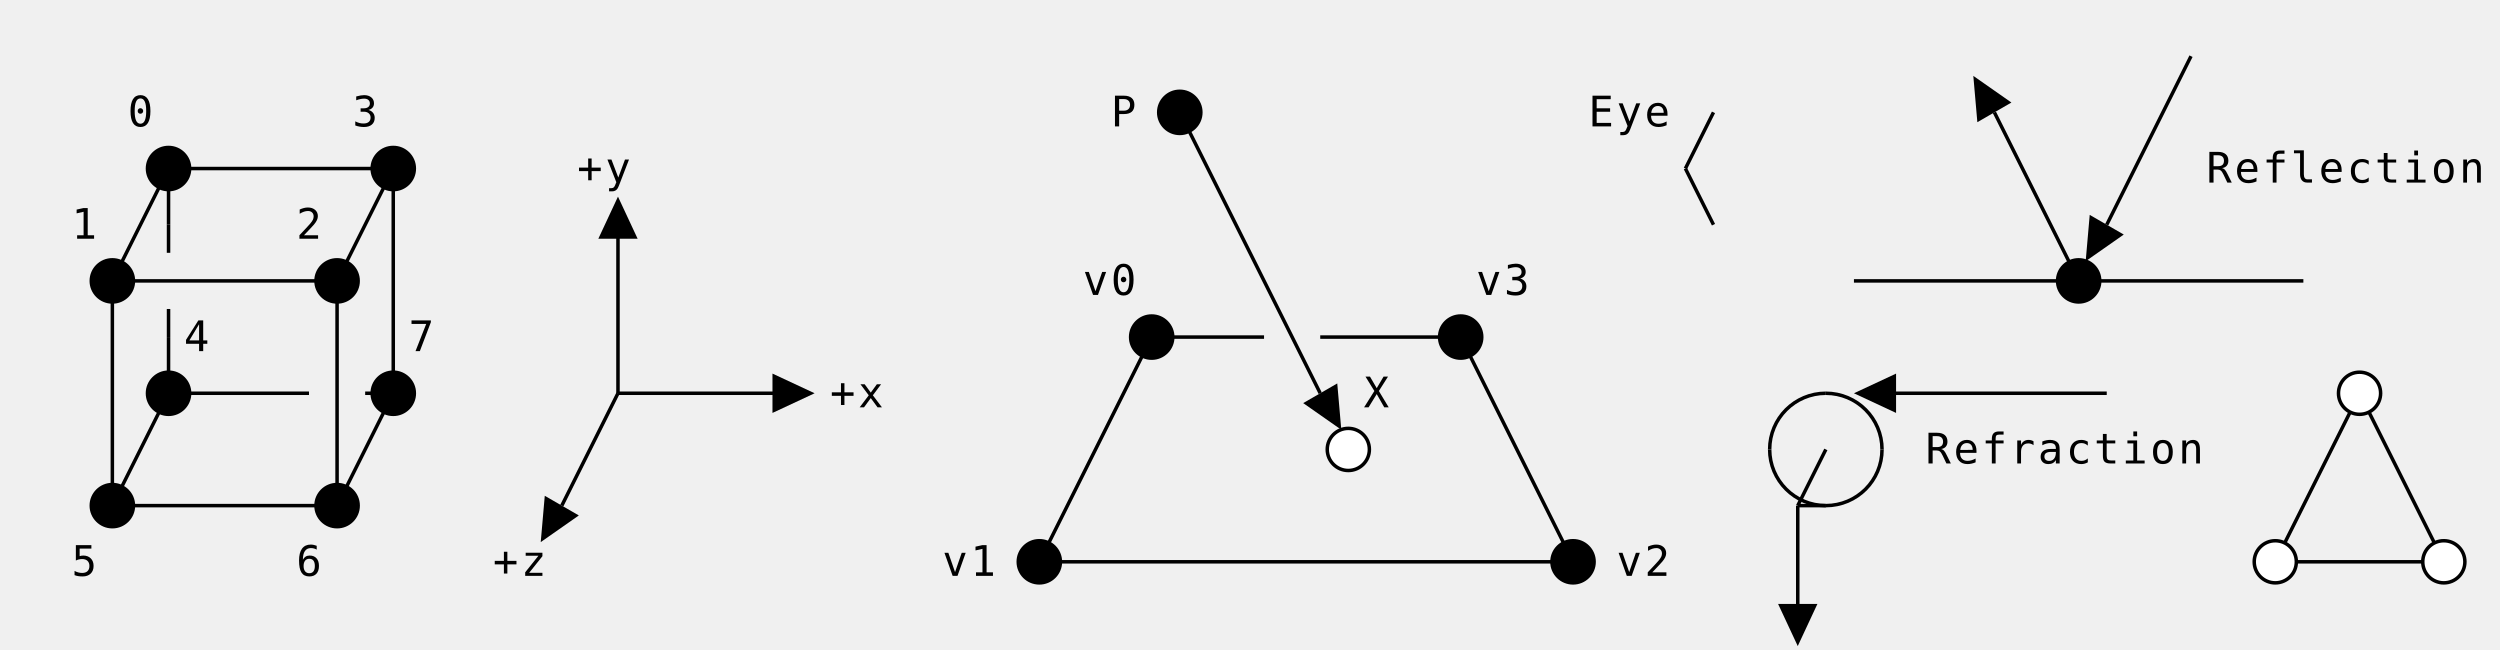
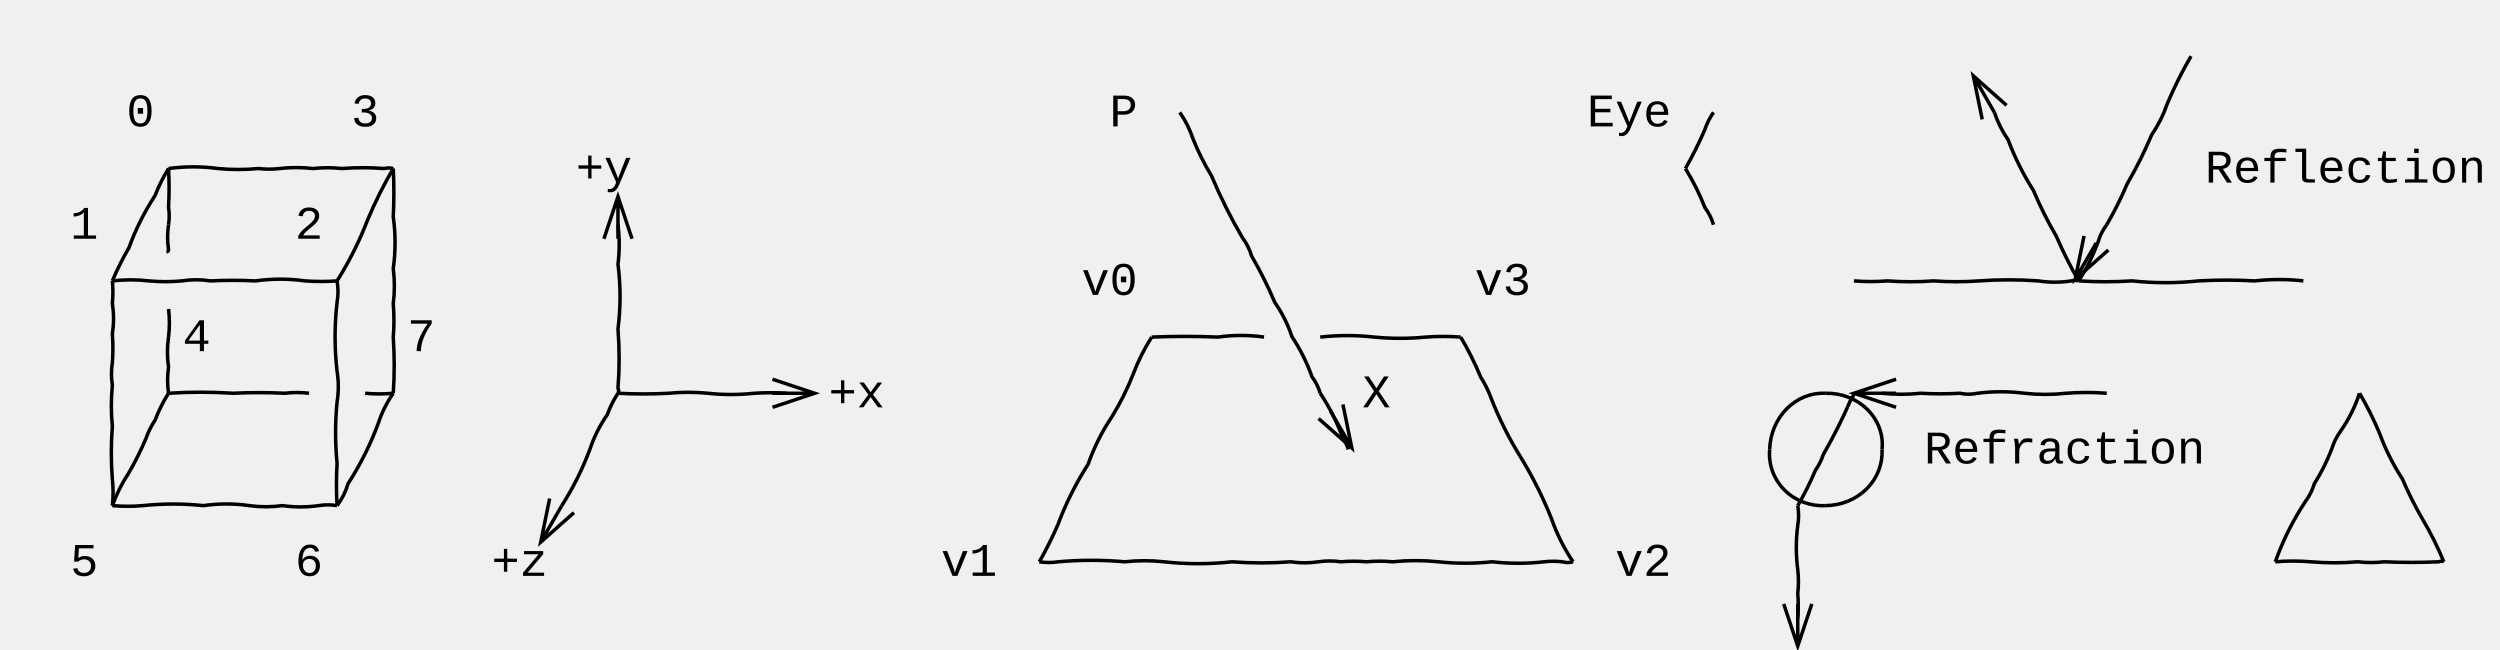
<svg xmlns="http://www.w3.org/2000/svg" class="diagram" version="1.1" height="185" width="712">
  <g transform="translate(8,16)">
-     <path d="M 40,32 L 104,32" style="fill:none;stroke:#000;" />
-     <path d="M 24,64 L 88,64" style="fill:none;stroke:#000;" />
-     <path d="M 520,64 L 584,64" style="fill:none;stroke:#000;" />
-     <path d="M 584,64 L 648,64" style="fill:none;stroke:#000;" />
-     <path d="M 320,80 L 352,80" style="fill:none;stroke:#000;" />
-     <path d="M 368,80 L 408,80" style="fill:none;stroke:#000;" />
-     <path d="M 40,96 L 80,96" style="fill:none;stroke:#000;" />
-     <path d="M 96,96 L 104,96" style="fill:none;stroke:#000;" />
-     <path d="M 168,96 L 216,96" style="fill:none;stroke:#000;" />
-     <path d="M 528,96 L 592,96" style="fill:none;stroke:#000;" />
-     <path d="M 24,128 L 88,128" style="fill:none;stroke:#000;" />
-     <path d="M 504,128 L 512,128" style="fill:none;stroke:#000;" />
-     <path d="M 288,144 L 440,144" style="fill:none;stroke:#000;" />
-     <path d="M 640,144 L 688,144" style="fill:none;stroke:#000;" />
-     <path d="M 24,64 L 24,128" style="fill:none;stroke:#000;" />
-     <path d="M 40,32 L 40,48" style="fill:none;stroke:#000;" />
-     <path d="M 40,80 L 40,96" style="fill:none;stroke:#000;" />
-     <path d="M 88,64 L 88,128" style="fill:none;stroke:#000;" />
-     <path d="M 104,32 L 104,96" style="fill:none;stroke:#000;" />
-     <path d="M 168,48 L 168,96" style="fill:none;stroke:#000;" />
-     <path d="M 504,128 L 504,160" style="fill:none;stroke:#000;" />
-     <path d="M 24,64 L 40,32" style="fill:none;stroke:#000;" />
-     <path d="M 24,128 L 40,96" style="fill:none;stroke:#000;" />
-     <path d="M 88,64 L 104,32" style="fill:none;stroke:#000;" />
-     <path d="M 88,128 L 104,96" style="fill:none;stroke:#000;" />
-     <path d="M 152,128 L 168,96" style="fill:none;stroke:#000;" />
-     <path d="M 288,144 L 320,80" style="fill:none;stroke:#000;" />
-     <path d="M 472,32 L 480,16" style="fill:none;stroke:#000;" />
-     <path d="M 504,128 L 512,112" style="fill:none;stroke:#000;" />
-     <path d="M 592,48 L 616,0" style="fill:none;stroke:#000;" />
-     <path d="M 640,144 L 664,96" style="fill:none;stroke:#000;" />
-     <path d="M 328,16 L 368,96" style="fill:none;stroke:#000;" />
-     <path d="M 408,80 L 440,144" style="fill:none;stroke:#000;" />
-     <path d="M 472,32 L 480,48" style="fill:none;stroke:#000;" />
-     <path d="M 560,16 L 584,64" style="fill:none;stroke:#000;" />
-     <path d="M 664,96 L 688,144" style="fill:none;stroke:#000;" />
-     <path d="M 40,48 L 40,56" style="fill:none;stroke:#000;" />
-     <path d="M 40,72 L 40,80" style="fill:none;stroke:#000;" />
-     <polygon points="164,128 152,122.4 152,133.6" style="fill:#000" transform="rotate(120, 152, 128)" />
-     <polygon points="176,48 164,42.4 164,53.6" style="fill:#000" transform="rotate(270, 168, 48)" />
-     <polygon points="224,96 212,90.4 212,101.6" style="fill:#000" transform="rotate(0, 216, 96)" />
-     <polygon points="380,96 368,90.4 368,101.6" style="fill:#000" transform="rotate(60, 368, 96)" />
-     <polygon points="512,160 500,154.4 500,165.6" style="fill:#000" transform="rotate(90, 504, 160)" />
-     <polygon points="536,96 524,90.4 524,101.6" style="fill:#000" transform="rotate(180, 528, 96)" />
-     <polygon points="572,16 560,10.4 560,21.6" style="fill:#000" transform="rotate(240, 560, 16)" />
-     <polygon points="604,48 592,42.4 592,53.6" style="fill:#000" transform="rotate(120, 592, 48)" />
-     <path d="M 512,96 A 16,16 0 0,0 496,112" style="fill:none;stroke:#000;" />
-     <path d="M 512,96 A 16,16 0 0,1 528,112" style="fill:none;stroke:#000;" />
-     <path d="M 496,112 A 16,16 0 0,0 512,128" style="fill:none;stroke:#000;" />
-     <path d="M 528,112 A 16,16 0 0,1 512,128" style="fill:none;stroke:#000;" />
-     <circle cx="24" cy="64" r="6" style="fill:#000;stroke:#000;" />
-     <circle cx="24" cy="128" r="6" style="fill:#000;stroke:#000;" />
-     <circle cx="40" cy="32" r="6" style="fill:#000;stroke:#000;" />
-     <circle cx="40" cy="96" r="6" style="fill:#000;stroke:#000;" />
-     <circle cx="88" cy="64" r="6" style="fill:#000;stroke:#000;" />
-     <circle cx="88" cy="128" r="6" style="fill:#000;stroke:#000;" />
-     <circle cx="104" cy="32" r="6" style="fill:#000;stroke:#000;" />
-     <circle cx="104" cy="96" r="6" style="fill:#000;stroke:#000;" />
-     <circle cx="288" cy="144" r="6" style="fill:#000;stroke:#000;" />
-     <circle cx="320" cy="80" r="6" style="fill:#000;stroke:#000;" />
-     <circle cx="328" cy="16" r="6" style="fill:#000;stroke:#000;" />
-     <circle cx="376" cy="112" r="6" style="fill:#fff;stroke:#000;" />
-     <circle cx="408" cy="80" r="6" style="fill:#000;stroke:#000;" />
-     <circle cx="440" cy="144" r="6" style="fill:#000;stroke:#000;" />
-     <circle cx="584" cy="64" r="6" style="fill:#000;stroke:#000;" />
-     <circle cx="640" cy="144" r="6" style="fill:#fff;stroke:#000;" />
-     <circle cx="664" cy="96" r="6" style="fill:#fff;stroke:#000;" />
-     <circle cx="688" cy="144" r="6" style="fill:#fff;stroke:#000;" />
-     <text text-anchor="middle" font-family="Menlo,Lucida Console,monospace" x="640" y="36" style="fill:#000;font-size:1em">f</text>
-     <text text-anchor="middle" font-family="Menlo,Lucida Console,monospace" x="240" y="100" style="fill:#000;font-size:1em">x</text>
-     <text text-anchor="middle" font-family="Menlo,Lucida Console,monospace" x="544" y="116" style="fill:#000;font-size:1em">R</text>
-     <text text-anchor="middle" font-family="Menlo,Lucida Console,monospace" x="264" y="148" style="fill:#000;font-size:1em">v</text>
-     <text text-anchor="middle" font-family="Menlo,Lucida Console,monospace" x="672" y="36" style="fill:#000;font-size:1em">t</text>
-     <text text-anchor="middle" font-family="Menlo,Lucida Console,monospace" x="16" y="52" style="fill:#000;font-size:1em">1</text>
-     <text text-anchor="middle" font-family="Menlo,Lucida Console,monospace" x="136" y="148" style="fill:#000;font-size:1em">+</text>
-     <text text-anchor="middle" font-family="Menlo,Lucida Console,monospace" x="144" y="148" style="fill:#000;font-size:1em">z</text>
-     <text text-anchor="middle" font-family="Menlo,Lucida Console,monospace" x="272" y="148" style="fill:#000;font-size:1em">1</text>
-     <text text-anchor="middle" font-family="Menlo,Lucida Console,monospace" x="456" y="148" style="fill:#000;font-size:1em">v</text>
-     <text text-anchor="middle" font-family="Menlo,Lucida Console,monospace" x="456" y="20" style="fill:#000;font-size:1em">y</text>
-     <text text-anchor="middle" font-family="Menlo,Lucida Console,monospace" x="464" y="20" style="fill:#000;font-size:1em">e</text>
-     <text text-anchor="middle" font-family="Menlo,Lucida Console,monospace" x="696" y="36" style="fill:#000;font-size:1em">n</text>
-     <text text-anchor="middle" font-family="Menlo,Lucida Console,monospace" x="416" y="68" style="fill:#000;font-size:1em">v</text>
-     <text text-anchor="middle" font-family="Menlo,Lucida Console,monospace" x="48" y="84" style="fill:#000;font-size:1em">4</text>
-     <text text-anchor="middle" font-family="Menlo,Lucida Console,monospace" x="568" y="116" style="fill:#000;font-size:1em">r</text>
-     <text text-anchor="middle" font-family="Menlo,Lucida Console,monospace" x="616" y="116" style="fill:#000;font-size:1em">n</text>
-     <text text-anchor="middle" font-family="Menlo,Lucida Console,monospace" x="16" y="148" style="fill:#000;font-size:1em">5</text>
-     <text text-anchor="middle" font-family="Menlo,Lucida Console,monospace" x="448" y="20" style="fill:#000;font-size:1em">E</text>
-     <text text-anchor="middle" font-family="Menlo,Lucida Console,monospace" x="632" y="36" style="fill:#000;font-size:1em">e</text>
-     <text text-anchor="middle" font-family="Menlo,Lucida Console,monospace" x="664" y="36" style="fill:#000;font-size:1em">c</text>
-     <text text-anchor="middle" font-family="Menlo,Lucida Console,monospace" x="80" y="52" style="fill:#000;font-size:1em">2</text>
-     <text text-anchor="middle" font-family="Menlo,Lucida Console,monospace" x="232" y="100" style="fill:#000;font-size:1em">+</text>
-     <text text-anchor="middle" font-family="Menlo,Lucida Console,monospace" x="384" y="100" style="fill:#000;font-size:1em">X</text>
-     <text text-anchor="middle" font-family="Menlo,Lucida Console,monospace" x="608" y="116" style="fill:#000;font-size:1em">o</text>
-     <text text-anchor="middle" font-family="Menlo,Lucida Console,monospace" x="80" y="148" style="fill:#000;font-size:1em">6</text>
-     <text text-anchor="middle" font-family="Menlo,Lucida Console,monospace" x="160" y="36" style="fill:#000;font-size:1em">+</text>
-     <text text-anchor="middle" font-family="Menlo,Lucida Console,monospace" x="112" y="84" style="fill:#000;font-size:1em">7</text>
-     <text text-anchor="middle" font-family="Menlo,Lucida Console,monospace" x="656" y="36" style="fill:#000;font-size:1em">e</text>
-     <text text-anchor="middle" font-family="Menlo,Lucida Console,monospace" x="680" y="36" style="fill:#000;font-size:1em">i</text>
-     <text text-anchor="middle" font-family="Menlo,Lucida Console,monospace" x="312" y="68" style="fill:#000;font-size:1em">0</text>
-     <text text-anchor="middle" font-family="Menlo,Lucida Console,monospace" x="552" y="116" style="fill:#000;font-size:1em">e</text>
-     <text text-anchor="middle" font-family="Menlo,Lucida Console,monospace" x="592" y="116" style="fill:#000;font-size:1em">t</text>
-     <text text-anchor="middle" font-family="Menlo,Lucida Console,monospace" x="464" y="148" style="fill:#000;font-size:1em">2</text>
-     <text text-anchor="middle" font-family="Menlo,Lucida Console,monospace" x="32" y="20" style="fill:#000;font-size:1em">0</text>
-     <text text-anchor="middle" font-family="Menlo,Lucida Console,monospace" x="168" y="36" style="fill:#000;font-size:1em">y</text>
-     <text text-anchor="middle" font-family="Menlo,Lucida Console,monospace" x="624" y="36" style="fill:#000;font-size:1em">R</text>
-     <text text-anchor="middle" font-family="Menlo,Lucida Console,monospace" x="304" y="68" style="fill:#000;font-size:1em">v</text>
-     <text text-anchor="middle" font-family="Menlo,Lucida Console,monospace" x="424" y="68" style="fill:#000;font-size:1em">3</text>
-     <text text-anchor="middle" font-family="Menlo,Lucida Console,monospace" x="576" y="116" style="fill:#000;font-size:1em">a</text>
-     <text text-anchor="middle" font-family="Menlo,Lucida Console,monospace" x="600" y="116" style="fill:#000;font-size:1em">i</text>
-     <text text-anchor="middle" font-family="Menlo,Lucida Console,monospace" x="96" y="20" style="fill:#000;font-size:1em">3</text>
-     <text text-anchor="middle" font-family="Menlo,Lucida Console,monospace" x="312" y="20" style="fill:#000;font-size:1em">P</text>
-     <text text-anchor="middle" font-family="Menlo,Lucida Console,monospace" x="648" y="36" style="fill:#000;font-size:1em">l</text>
-     <text text-anchor="middle" font-family="Menlo,Lucida Console,monospace" x="688" y="36" style="fill:#000;font-size:1em">o</text>
-     <text text-anchor="middle" font-family="Menlo,Lucida Console,monospace" x="560" y="116" style="fill:#000;font-size:1em">f</text>
-     <text text-anchor="middle" font-family="Menlo,Lucida Console,monospace" x="584" y="116" style="fill:#000;font-size:1em">c</text>
+     <path d="M 40,32 Q 47.035,31.038 54.07,32 Q 59.853,32.546 65.636,32 Q 68.628,32.347 71.62,32 Q 76.377,31.455 81.134,32 Q 85.241,31.544 89.348,32 Q 95.364,31.53 101.381,32 Q 102.691,31.671 104,32 " style="fill:none;stroke:#000;" />
+     <path d="M 24,64 Q 29.207,63.403 34.413,64 Q 39.111,64.44 43.81,64 Q 47.859,63.35 51.909,64 Q 58.337,63.682 64.766,64 Q 71.82,63.012 78.875,64 Q 83.437,64.327 88,64 " style="fill:none;stroke:#000;" />
+     <path d="M 520,64 Q 524.761,64.382 529.523,64 Q 536.104,64.483 542.685,64 Q 549.165,64.464 555.644,64 Q 564.058,63.396 572.473,64 Q 577.201,64.723 581.93,64 Q 582.965,63.692 584,64 " style="fill:none;stroke:#000;" />
+     <path d="M 584,64 Q 591.608,64.484 599.216,64 Q 608.713,65.004 618.209,64 Q 626.186,63.554 634.162,64 Q 641.081,63.228 648,64 " style="fill:none;stroke:#000;" />
+     <path d="M 320,80 Q 329.417,79.614 338.833,80 Q 345.417,79.071 352,80 " style="fill:none;stroke:#000;" />
+     <path d="M 368,80 Q 375.681,79.154 383.363,80 Q 390.734,80.707 398.105,80 Q 403.052,79.635 408,80 " style="fill:none;stroke:#000;" />
+     <path d="M 40,96 Q 49.223,95.403 58.445,96 Q 65.779,95.637 73.113,96 Q 76.557,95.573 80,96 " style="fill:none;stroke:#000;" />
+     <path d="M 96,96 Q 100,96.375 104,96 " style="fill:none;stroke:#000;" />
+     <path d="M 168,96 Q 175.211,96.391 182.421,96 Q 187.999,95.457 193.576,96 Q 200.202,96.713 206.829,96 Q 211.414,95.7 216,96 " style="fill:none;stroke:#000;" />
+     <path d="M 528,96 Q 533.5,96.574 539,96 Q 544.572,96.317 550.144,96 Q 552.665,96.531 555.187,96 Q 561.882,95.154 568.578,96 Q 574.516,96.656 580.454,96 Q 586.227,95.556 592,96 " style="fill:none;stroke:#000;" />
+     <path d="M 24,128 Q 28.356,128.376 32.712,128 Q 41.32,127.103 49.928,128 Q 56.472,127.062 63.016,128 Q 67.721,128.654 72.426,128 Q 77.594,128.73 82.763,128 Q 85.381,127.569 88,128 " style="fill:none;stroke:#000;" />
+     <path d="M 288,144 Q 290.689,144.405 293.378,144 Q 302.85,143.158 312.322,144 Q 317.91,143.391 323.499,144 Q 333.183,145.072 342.868,144 Q 351.241,144.629 359.613,144 Q 363.539,144.59 367.464,144 Q 370.702,143.532 373.94,144 Q 377.578,143.672 381.217,144 Q 384.915,143.649 388.612,144 Q 395.155,143.326 401.698,144 Q 409.329,144.798 416.961,144 Q 424.368,144.831 431.775,144 Q 434.371,143.692 436.967,144 Q 438.484,144.425 440,144 " style="fill:none;stroke:#000;" />
+     <path d="M 640,144 Q 645.082,143.571 650.165,144 Q 656.827,144.568 663.49,144 Q 667.255,144.425 671.02,144 Q 678.772,144.345 686.524,144 Q 687.262,143.692 688,144 " style="fill:none;stroke:#000;" />
+     <path d="M 24,64 Q 24.317,67.191 24,70.382 Q 24.672,74.762 24,79.143 Q 24.309,83.237 24,87.332 Q 23.494,90.529 24,93.726 Q 23.414,99.59 24,105.453 Q 23.398,112.992 24,120.531 Q 24.419,124.265 24,128 " style="fill:none;stroke:#000;" />
+     <path d="M 40,32 Q 40.311,37.503 40,43.006 Q 40.385,45.503 40,48 " style="fill:none;stroke:#000;" />
+     <path d="M 40,80 Q 39.373,84.272 40,88.545 Q 39.467,92.272 40,96 " style="fill:none;stroke:#000;" />
+     <path d="M 88,64 Q 88.52,67.043 88,70.087 Q 86.867,79.92 88,89.753 Q 88.698,94.112 88,98.471 Q 87.148,107.234 88,115.997 Q 87.642,121.999 88,128 " style="fill:none;stroke:#000;" />
+     <path d="M 104,32 Q 104.347,38.879 104,45.758 Q 105.026,53.126 104,60.495 Q 104.63,65.486 104,70.476 Q 104.389,75.305 104,80.134 Q 104.546,88.067 104,96 " style="fill:none;stroke:#000;" />
+     <path d="M 168,48 Q 168.705,53.63 168,59.26 Q 169.183,68.478 168,77.697 Q 168.657,86.134 168,94.572 Q 168.365,95.286 168,96 " style="fill:none;stroke:#000;" />
+     <path d="M 504,128 Q 504.486,130.822 504,133.644 Q 503.173,139.92 504,146.196 Q 504.39,149.629 504,153.062 Q 504.303,156.531 504,160 " style="fill:none;stroke:#000;" />
+     <path d="M 24,64 Q 26.044,59.122 28.72,54.56 Q 31.566,46.733 36.121,39.759 Q 37.709,35.704 40,32 " style="fill:none;stroke:#000;" />
+     <path d="M 24,128 Q 25.752,123.137 28.592,118.817 Q 31.425,113.971 33.602,108.796 Q 34.573,106.035 36.199,103.602 Q 37.698,99.601 40,96 " style="fill:none;stroke:#000;" />
+     <path d="M 88,64 Q 93.222,55.693 96.735,46.531 Q 99.879,39.021 104,32 " style="fill:none;stroke:#000;" />
+     <path d="M 88,128 Q 90.133,125.147 91.136,121.729 Q 96.418,113.582 99.766,104.467 Q 101.263,99.924 104,96 " style="fill:none;stroke:#000;" />
+     <path d="M 152,128 Q 156.822,120.444 159.974,112.053 Q 161.738,106.722 164.944,102.112 Q 166.116,98.878 168,96 " style="fill:none;stroke:#000;" />
+     <path d="M 288,144 Q 290.928,138.874 293.272,133.456 Q 296.667,124.376 301.894,116.213 Q 304.408,109.059 308.622,102.755 Q 312.244,96.92 314.74,90.521 Q 316.833,84.992 320,80 " style="fill:none;stroke:#000;" />
+     <path d="M 472,32 Q 475.069,26.624 477.528,20.943 Q 478.404,18.292 480,16 " style="fill:none;stroke:#000;" />
+     <path d="M 504,128 Q 506.83,123.134 509.025,117.95 Q 510.488,115.849 511.291,113.418 Q 515.752,105.68 519.265,97.469 Q 519.914,96.875 520,96 " style="fill:none;stroke:#000;" />
+     <path d="M 592,48 Q 595.278,42.371 597.815,36.371 Q 601.745,29.628 604.781,22.438 Q 607.628,18.257 609.265,13.47 Q 612.209,6.524 616,0 " style="fill:none;stroke:#000;" />
+     <path d="M 640,144 Q 643.262,134.87 648.608,126.783 Q 650.319,124.483 651.133,121.734 Q 654.123,117.017 656.103,111.794 Q 656.939,109.076 658.612,106.776 Q 662.092,101.781 664,96 " style="fill:none;stroke:#000;" />
+     <path d="M 328,16 Q 330.427,19.504 331.774,23.549 Q 333.956,29.028 337.03,34.06 Q 340.866,43.205 345.881,51.761 Q 347.629,54.083 348.438,56.875 Q 352.176,63.314 355.084,70.168 Q 358.228,74.669 359.942,79.884 Q 363.512,85.258 365.669,91.338 Q 367.266,93.453 368,96 " style="fill:none;stroke:#000;" />
+     <path d="M 408,80 Q 411.256,85.463 413.672,91.345 Q 415.432,94.091 416.573,97.146 Q 420.048,106.12 425.142,114.284 Q 430.242,122.642 433.868,131.736 Q 436.152,138.259 440,144 " style="fill:none;stroke:#000;" />
+     <path d="M 472,32 Q 475.308,37.352 477.605,43.21 Q 479.249,45.382 480,48 " style="fill:none;stroke:#000;" />
+     <path d="M 560,16 Q 561.402,20.177 563.903,23.805 Q 566.769,31.394 571.12,38.24 Q 573.944,44.963 577.628,51.256 Q 580.465,57.802 584,64 " style="fill:none;stroke:#000;" />
+     <path d="M 664,96 Q 667.214,101.476 669.666,107.332 Q 672.176,114.205 676.168,120.337 Q 678.668,126.193 681.853,131.705 Q 685.375,137.628 688,144 " style="fill:none;stroke:#000;" />
+     <path d="M 40,48 Q 39.467,51.563 40,55.127 Q 39.7,55.563 40,56 " style="fill:none;stroke:#000;" />
+     <path d="M 40,72 Q 40.481,76 40,80 " style="fill:none;stroke:#000;" />
+     <path d="M 152,124 L 164,128 L 152,132 M 164,128 L 152,128" style="fill:none;stroke:#000" transform="rotate(120, 152, 128)" />
+     <path d="M 164,44 L 176,48 L 164,52 M 176,48 L 164,48" style="fill:none;stroke:#000" transform="rotate(270, 168, 48)" />
+     <path d="M 212,92 L 224,96 L 212,100 M 224,96 L 212,96" style="fill:none;stroke:#000" transform="rotate(0, 216, 96)" />
+     <path d="M 368,96 Q 372.086,102.142 374.548,109.097 Q 375.554,110.408 376,112 " style="fill:none;stroke:#000;" />
+     <path d="M 374,92 L 386,96 L 374,100 M 386,96 L 374,96" style="fill:none;stroke:#000" transform="rotate(60, 368, 96)" />
+     <path d="M 500,156 L 512,160 L 500,164 M 512,160 L 500,160" style="fill:none;stroke:#000" transform="rotate(90, 504, 160)" />
+     <path d="M 524,92 L 536,96 L 524,100 M 536,96 L 524,96" style="fill:none;stroke:#000" transform="rotate(180, 528, 96)" />
+     <path d="M 560,12 L 572,16 L 560,20 M 572,16 L 560,16" style="fill:none;stroke:#000" transform="rotate(240, 560, 16)" />
+     <path d="M 584,64 Q 587.374,58.778 589.527,52.945 Q 590.299,50.24 592,48 " style="fill:none;stroke:#000;" />
+     <path d="M 598,44 L 610,48 L 598,52 M 610,48 L 598,48" style="fill:none;stroke:#000" transform="rotate(120, 592, 48)" />
+     <path d="M 512,96 A 15.263,16.563 0 0,0 496,112" style="fill:none;stroke:#000;" />
+     <path d="M 512,96 A 15.761,14.566 0 0,1 528,112" style="fill:none;stroke:#000;" />
+     <path d="M 496,112 A 15.151,14.735 0 0,0 512,128" style="fill:none;stroke:#000;" />
+     <path d="M 528,112 A 16.192,15.186 0 0,1 512,128" style="fill:none;stroke:#000;" />
+     <text text-anchor="middle" font-family="Comic Mono,Liberation Mono,monospace" x="448" y="20" style="fill:#000;font-size:10pt">E</text>
+     <text text-anchor="middle" font-family="Comic Mono,Liberation Mono,monospace" x="312" y="68" style="fill:#000;font-size:10pt">0</text>
+     <text text-anchor="middle" font-family="Comic Mono,Liberation Mono,monospace" x="112" y="84" style="fill:#000;font-size:10pt">7</text>
+     <text text-anchor="middle" font-family="Comic Mono,Liberation Mono,monospace" x="232" y="100" style="fill:#000;font-size:10pt">+</text>
+     <text text-anchor="middle" font-family="Comic Mono,Liberation Mono,monospace" x="584" y="116" style="fill:#000;font-size:10pt">c</text>
+     <text text-anchor="middle" font-family="Comic Mono,Liberation Mono,monospace" x="640" y="36" style="fill:#000;font-size:10pt">f</text>
+     <text text-anchor="middle" font-family="Comic Mono,Liberation Mono,monospace" x="672" y="36" style="fill:#000;font-size:10pt">t</text>
+     <text text-anchor="middle" font-family="Comic Mono,Liberation Mono,monospace" x="424" y="68" style="fill:#000;font-size:10pt">3</text>
+     <text text-anchor="middle" font-family="Comic Mono,Liberation Mono,monospace" x="552" y="116" style="fill:#000;font-size:10pt">e</text>
+     <text text-anchor="middle" font-family="Comic Mono,Liberation Mono,monospace" x="608" y="116" style="fill:#000;font-size:10pt">o</text>
+     <text text-anchor="middle" font-family="Comic Mono,Liberation Mono,monospace" x="616" y="116" style="fill:#000;font-size:10pt">n</text>
+     <text text-anchor="middle" font-family="Comic Mono,Liberation Mono,monospace" x="136" y="148" style="fill:#000;font-size:10pt">+</text>
+     <text text-anchor="middle" font-family="Comic Mono,Liberation Mono,monospace" x="32" y="20" style="fill:#000;font-size:10pt">0</text>
+     <text text-anchor="middle" font-family="Comic Mono,Liberation Mono,monospace" x="96" y="20" style="fill:#000;font-size:10pt">3</text>
+     <text text-anchor="middle" font-family="Comic Mono,Liberation Mono,monospace" x="168" y="36" style="fill:#000;font-size:10pt">y</text>
+     <text text-anchor="middle" font-family="Comic Mono,Liberation Mono,monospace" x="648" y="36" style="fill:#000;font-size:10pt">l</text>
+     <text text-anchor="middle" font-family="Comic Mono,Liberation Mono,monospace" x="664" y="36" style="fill:#000;font-size:10pt">c</text>
+     <text text-anchor="middle" font-family="Comic Mono,Liberation Mono,monospace" x="80" y="52" style="fill:#000;font-size:10pt">2</text>
+     <text text-anchor="middle" font-family="Comic Mono,Liberation Mono,monospace" x="568" y="116" style="fill:#000;font-size:10pt">r</text>
+     <text text-anchor="middle" font-family="Comic Mono,Liberation Mono,monospace" x="464" y="148" style="fill:#000;font-size:10pt">2</text>
+     <text text-anchor="middle" font-family="Comic Mono,Liberation Mono,monospace" x="680" y="36" style="fill:#000;font-size:10pt">i</text>
+     <text text-anchor="middle" font-family="Comic Mono,Liberation Mono,monospace" x="544" y="116" style="fill:#000;font-size:10pt">R</text>
+     <text text-anchor="middle" font-family="Comic Mono,Liberation Mono,monospace" x="80" y="148" style="fill:#000;font-size:10pt">6</text>
+     <text text-anchor="middle" font-family="Comic Mono,Liberation Mono,monospace" x="312" y="20" style="fill:#000;font-size:10pt">P</text>
+     <text text-anchor="middle" font-family="Comic Mono,Liberation Mono,monospace" x="416" y="68" style="fill:#000;font-size:10pt">v</text>
+     <text text-anchor="middle" font-family="Comic Mono,Liberation Mono,monospace" x="48" y="84" style="fill:#000;font-size:10pt">4</text>
+     <text text-anchor="middle" font-family="Comic Mono,Liberation Mono,monospace" x="144" y="148" style="fill:#000;font-size:10pt">z</text>
+     <text text-anchor="middle" font-family="Comic Mono,Liberation Mono,monospace" x="272" y="148" style="fill:#000;font-size:10pt">1</text>
+     <text text-anchor="middle" font-family="Comic Mono,Liberation Mono,monospace" x="456" y="20" style="fill:#000;font-size:10pt">y</text>
+     <text text-anchor="middle" font-family="Comic Mono,Liberation Mono,monospace" x="464" y="20" style="fill:#000;font-size:10pt">e</text>
+     <text text-anchor="middle" font-family="Comic Mono,Liberation Mono,monospace" x="560" y="116" style="fill:#000;font-size:10pt">f</text>
+     <text text-anchor="middle" font-family="Comic Mono,Liberation Mono,monospace" x="576" y="116" style="fill:#000;font-size:10pt">a</text>
+     <text text-anchor="middle" font-family="Comic Mono,Liberation Mono,monospace" x="16" y="148" style="fill:#000;font-size:10pt">5</text>
+     <text text-anchor="middle" font-family="Comic Mono,Liberation Mono,monospace" x="632" y="36" style="fill:#000;font-size:10pt">e</text>
+     <text text-anchor="middle" font-family="Comic Mono,Liberation Mono,monospace" x="688" y="36" style="fill:#000;font-size:10pt">o</text>
+     <text text-anchor="middle" font-family="Comic Mono,Liberation Mono,monospace" x="696" y="36" style="fill:#000;font-size:10pt">n</text>
+     <text text-anchor="middle" font-family="Comic Mono,Liberation Mono,monospace" x="304" y="68" style="fill:#000;font-size:10pt">v</text>
+     <text text-anchor="middle" font-family="Comic Mono,Liberation Mono,monospace" x="264" y="148" style="fill:#000;font-size:10pt">v</text>
+     <text text-anchor="middle" font-family="Comic Mono,Liberation Mono,monospace" x="456" y="148" style="fill:#000;font-size:10pt">v</text>
+     <text text-anchor="middle" font-family="Comic Mono,Liberation Mono,monospace" x="160" y="36" style="fill:#000;font-size:10pt">+</text>
+     <text text-anchor="middle" font-family="Comic Mono,Liberation Mono,monospace" x="624" y="36" style="fill:#000;font-size:10pt">R</text>
+     <text text-anchor="middle" font-family="Comic Mono,Liberation Mono,monospace" x="656" y="36" style="fill:#000;font-size:10pt">e</text>
+     <text text-anchor="middle" font-family="Comic Mono,Liberation Mono,monospace" x="16" y="52" style="fill:#000;font-size:10pt">1</text>
+     <text text-anchor="middle" font-family="Comic Mono,Liberation Mono,monospace" x="240" y="100" style="fill:#000;font-size:10pt">x</text>
+     <text text-anchor="middle" font-family="Comic Mono,Liberation Mono,monospace" x="384" y="100" style="fill:#000;font-size:10pt">X</text>
+     <text text-anchor="middle" font-family="Comic Mono,Liberation Mono,monospace" x="592" y="116" style="fill:#000;font-size:10pt">t</text>
+     <text text-anchor="middle" font-family="Comic Mono,Liberation Mono,monospace" x="600" y="116" style="fill:#000;font-size:10pt">i</text>
  </g>
</svg>
